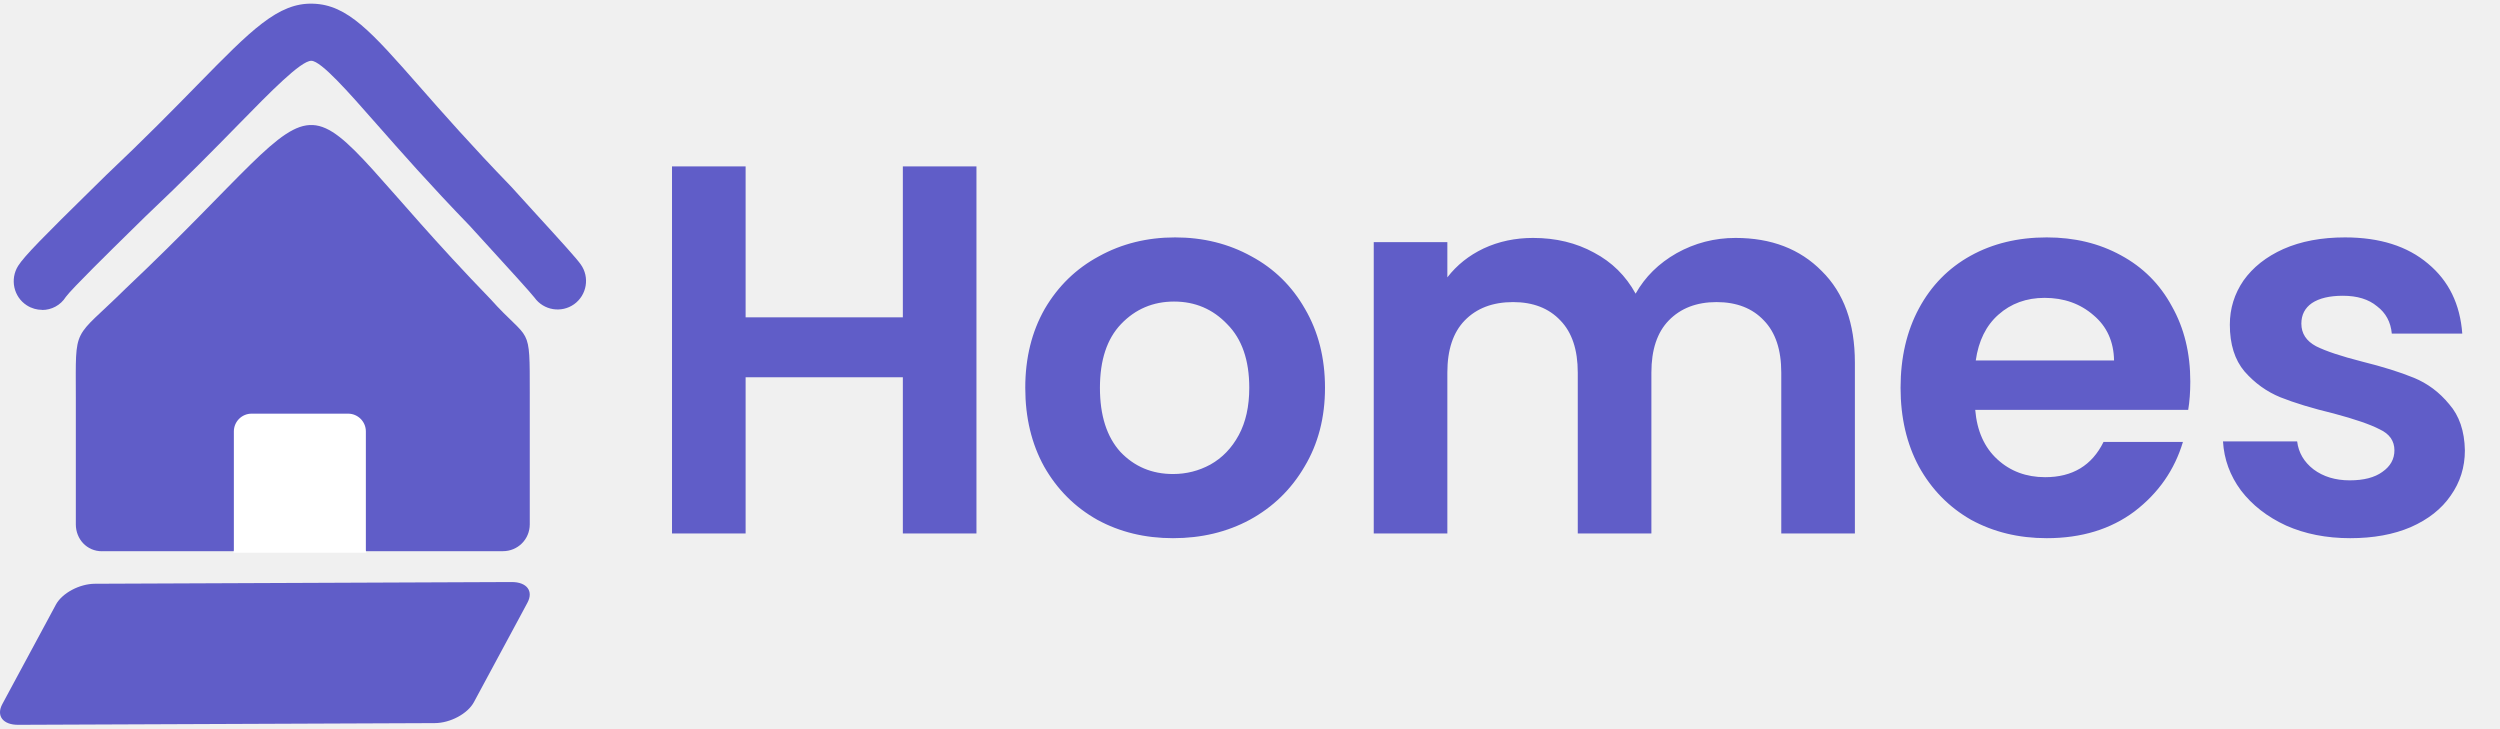
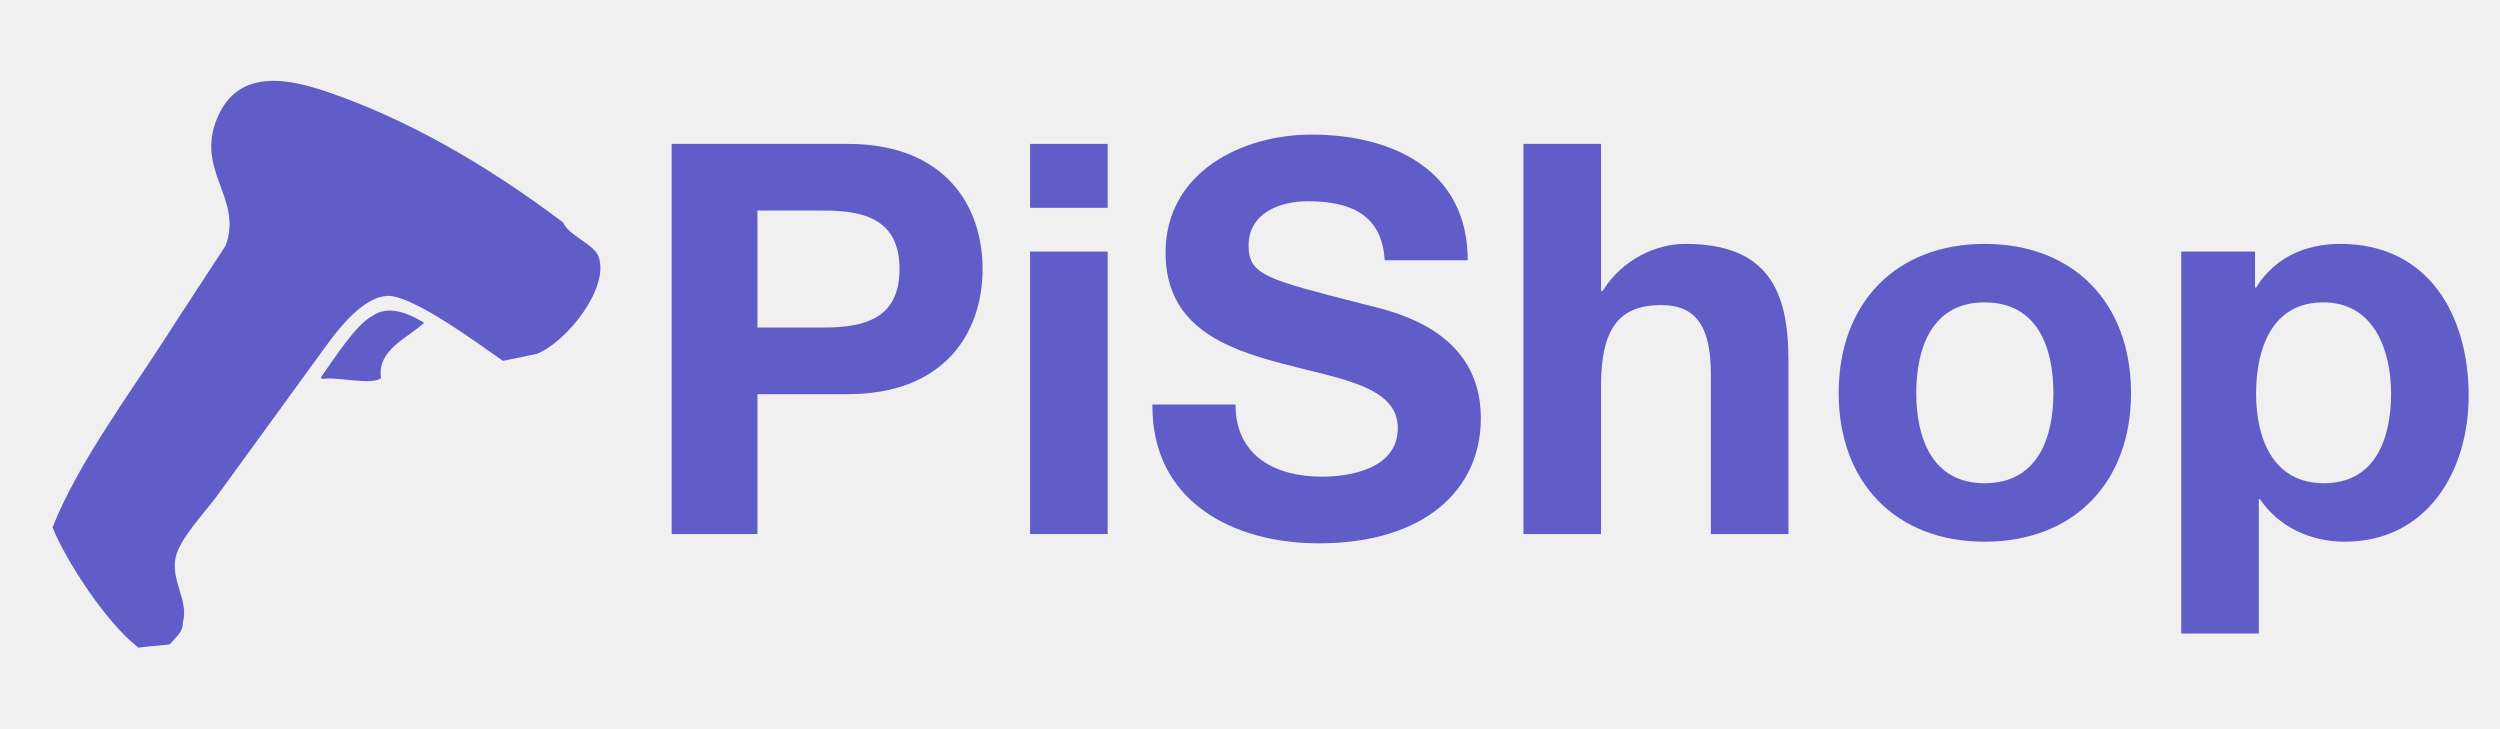
- <svg xmlns="http://www.w3.org/2000/svg" width="151" height="44" viewBox="0 0 151 44" fill="none">
-   <path fill-rule="evenodd" clip-rule="evenodd" d="M6.155 33.295C5.254 33.295 4.58 32.571 4.58 31.67V24.015C4.58 19.547 4.352 20.628 7.596 17.424C21.732 4.067 16.242 4.247 29.615 18.054C32.043 20.763 31.998 19.453 31.998 23.832V31.667C31.998 32.571 31.28 33.291 30.375 33.291H6.155V33.295Z" fill="#605DC8" />
-   <path fill-rule="evenodd" clip-rule="evenodd" d="M30.896 35.155L5.737 35.259C4.801 35.262 3.75 35.823 3.374 36.523L2.901 37.403L0.538 41.788L0.14 42.529C-0.236 43.225 0.165 43.783 1.101 43.779L26.26 43.676C27.196 43.672 28.246 43.111 28.623 42.411L29.096 41.532L31.459 37.146L31.856 36.405C32.233 35.709 31.832 35.151 30.896 35.155Z" fill="#605DC8" />
-   <path d="M2.549 18.716C2.231 18.716 1.91 18.629 1.623 18.445C0.821 17.936 0.59 16.859 1.098 16.055C1.464 15.47 2.701 14.223 5.509 11.466L6.397 10.593C8.732 8.383 10.515 6.568 11.945 5.106C15.168 1.816 16.799 0.153 18.902 0.223C20.989 0.278 22.436 1.923 25.314 5.197C26.727 6.804 28.482 8.802 30.851 11.248C30.865 11.265 30.883 11.279 30.896 11.296C31.228 11.663 31.715 12.2 32.24 12.775C33.974 14.673 34.821 15.609 35.076 15.969C35.629 16.741 35.449 17.819 34.679 18.373C33.909 18.923 32.834 18.747 32.282 17.974C32.064 17.687 30.589 16.069 29.708 15.106C29.186 14.535 28.699 14.001 28.364 13.631C25.95 11.137 24.17 9.111 22.737 7.483C21.023 5.532 19.403 3.69 18.809 3.672H18.802C18.17 3.672 16.336 5.543 14.398 7.524C12.947 9.007 11.14 10.849 8.781 13.077L7.91 13.932C6.749 15.072 4.338 17.438 3.979 17.929C3.654 18.445 3.108 18.723 2.545 18.723L2.549 18.716Z" fill="#605DC8" />
-   <path fill-rule="evenodd" clip-rule="evenodd" d="M22.098 33.212V26.059C22.098 25.466 21.617 24.985 21.027 24.985H15.195C14.605 24.985 14.125 25.466 14.125 26.059V33.212C14.125 33.27 14.114 33.329 14.097 33.385H22.125C22.108 33.329 22.098 33.274 22.098 33.212Z" fill="white" />
-   <path d="M58.978 10.051V32.221H54.532V22.787H45.035V32.221H40.589V10.051H45.035V19.167H54.532V10.051H58.978ZM70.851 32.506C69.157 32.506 67.632 32.136 66.277 31.395C64.922 30.632 63.853 29.563 63.069 28.187C62.307 26.811 61.926 25.222 61.926 23.423C61.926 21.623 62.318 20.035 63.101 18.659C63.906 17.282 64.996 16.223 66.372 15.482C67.749 14.72 69.284 14.339 70.978 14.339C72.672 14.339 74.207 14.72 75.583 15.482C76.959 16.223 78.039 17.282 78.823 18.659C79.627 20.035 80.03 21.623 80.03 23.423C80.03 25.222 79.617 26.811 78.791 28.187C77.986 29.563 76.885 30.632 75.488 31.395C74.112 32.136 72.566 32.506 70.851 32.506ZM70.851 28.631C71.655 28.631 72.407 28.441 73.106 28.06C73.826 27.657 74.397 27.065 74.821 26.281C75.244 25.498 75.456 24.545 75.456 23.423C75.456 21.75 75.011 20.469 74.122 19.579C73.254 18.669 72.185 18.214 70.914 18.214C69.644 18.214 68.574 18.669 67.706 19.579C66.859 20.469 66.436 21.75 66.436 23.423C66.436 25.095 66.849 26.387 67.674 27.297C68.522 28.187 69.58 28.631 70.851 28.631ZM104.825 14.371C106.985 14.371 108.721 15.038 110.034 16.372C111.368 17.684 112.035 19.527 112.035 21.898V32.221H107.589V22.502C107.589 21.125 107.239 20.077 106.54 19.357C105.842 18.616 104.889 18.246 103.682 18.246C102.475 18.246 101.512 18.616 100.792 19.357C100.093 20.077 99.744 21.125 99.744 22.502V32.221H95.297V22.502C95.297 21.125 94.948 20.077 94.249 19.357C93.55 18.616 92.597 18.246 91.39 18.246C90.162 18.246 89.188 18.616 88.468 19.357C87.77 20.077 87.42 21.125 87.42 22.502V32.221H82.974V14.625H87.42V16.753C87.992 16.012 88.722 15.429 89.612 15.006C90.522 14.582 91.517 14.371 92.597 14.371C93.974 14.371 95.202 14.667 96.282 15.26C97.362 15.832 98.198 16.657 98.791 17.737C99.362 16.721 100.188 15.906 101.268 15.292C102.369 14.678 103.555 14.371 104.825 14.371ZM132.294 23.041C132.294 23.677 132.252 24.248 132.167 24.757H119.304C119.41 26.027 119.854 27.022 120.638 27.742C121.421 28.462 122.385 28.822 123.528 28.822C125.18 28.822 126.355 28.113 127.053 26.694H131.849C131.341 28.388 130.367 29.785 128.927 30.887C127.488 31.966 125.72 32.506 123.623 32.506C121.929 32.506 120.405 32.136 119.05 31.395C117.716 30.632 116.668 29.563 115.905 28.187C115.164 26.811 114.794 25.222 114.794 23.423C114.794 21.602 115.164 20.003 115.905 18.627C116.646 17.25 117.684 16.192 119.018 15.451C120.352 14.71 121.887 14.339 123.623 14.339C125.296 14.339 126.789 14.699 128.102 15.419C129.436 16.139 130.462 17.166 131.182 18.5C131.924 19.812 132.294 21.326 132.294 23.041ZM127.689 21.771C127.668 20.628 127.255 19.717 126.45 19.04C125.645 18.341 124.661 17.991 123.496 17.991C122.395 17.991 121.464 18.33 120.701 19.008C119.96 19.664 119.505 20.585 119.336 21.771H127.689ZM141.955 32.506C140.516 32.506 139.224 32.252 138.081 31.744C136.937 31.215 136.027 30.505 135.349 29.616C134.693 28.727 134.333 27.742 134.269 26.662H138.748C138.832 27.34 139.16 27.901 139.732 28.346C140.325 28.79 141.055 29.013 141.924 29.013C142.771 29.013 143.427 28.843 143.893 28.504C144.38 28.166 144.623 27.732 144.623 27.202C144.623 26.631 144.327 26.207 143.734 25.932C143.162 25.635 142.241 25.318 140.971 24.979C139.658 24.661 138.578 24.333 137.731 23.994C136.905 23.655 136.185 23.137 135.571 22.438C134.979 21.739 134.682 20.797 134.682 19.611C134.682 18.637 134.957 17.748 135.508 16.943C136.08 16.139 136.884 15.504 137.922 15.038C138.98 14.572 140.219 14.339 141.638 14.339C143.734 14.339 145.407 14.868 146.656 15.927C147.905 16.965 148.593 18.373 148.721 20.151H144.465C144.401 19.453 144.105 18.902 143.575 18.5C143.067 18.076 142.379 17.864 141.511 17.864C140.706 17.864 140.081 18.013 139.637 18.309C139.213 18.605 139.002 19.018 139.002 19.548C139.002 20.141 139.298 20.596 139.891 20.913C140.484 21.21 141.405 21.517 142.654 21.835C143.925 22.152 144.973 22.48 145.798 22.819C146.624 23.158 147.334 23.687 147.926 24.407C148.541 25.106 148.858 26.038 148.879 27.202C148.879 28.219 148.593 29.129 148.022 29.934C147.471 30.738 146.667 31.373 145.608 31.839C144.57 32.284 143.353 32.506 141.955 32.506Z" fill="#605DC8" />
+ <svg xmlns="http://www.w3.org/2000/svg" version="1.1" id="Layer_2" x="0px" y="0px" width="151px" height="44px" viewBox="0 0 151 44" enable-background="new 0 0 151 44" xml:space="preserve">
+   <g>
+     <g>
+       <path fill="#605DC8" d="M36.164,15.527c-0.242-0.763-1.828-1.298-2.148-2.086c-4.834-3.655-9.659-6.323-14.177-7.867    c-2.105-0.719-5.404-1.618-6.725,1.567c-1.327,3.199,1.582,4.841,0.509,7.701c-1.031,1.577-2.062,3.155-3.093,4.733    c-2.564,4.068-5.725,8.184-7.358,12.278c0.742,1.869,3.164,5.702,5.189,7.265c0.622-0.088,1.272-0.12,1.889-0.197    c0.436-0.502,0.804-0.74,0.799-1.339c0.364-1.328-0.779-2.563-0.426-3.975c0.284-1.137,1.746-2.641,2.543-3.736    c2.186-3.006,4.373-6.013,6.559-9.019c1.09-1.497,2.506-3.081,3.881-2.976c1.646,0.208,5.144,2.786,6.778,3.921    c0.685-0.142,1.37-0.284,2.055-0.426C34.269,20.614,36.802,17.401,36.164,15.527z M22.495,19.083    c-0.974,0.492-2.248,2.487-3.124,3.724c0.038,0.028,0.076,0.055,0.114,0.083c0.856-0.155,2.956,0.403,3.529-0.052    c-0.268-1.716,1.671-2.454,2.605-3.342C24.529,18.825,23.376,18.45,22.495,19.083z" />
+     </g>
+   </g>
+   <g>
+     <path fill="#605DC8" d="M40.569,8.691h10.627c5.875,0,8.152,3.729,8.152,7.559c0,3.828-2.277,7.558-8.152,7.558H45.75v8.449h-5.182   V8.691z M45.75,19.781h4.027c2.409,0,4.555-0.528,4.555-3.531c0-3.004-2.146-3.532-4.555-3.532H45.75V19.781z" />
+     <path fill="#605DC8" d="M66.903,12.553h-4.687V8.691h4.687V12.553z M62.216,15.193h4.687v17.063h-4.687V15.193z" />
+     <path fill="#605DC8" d="M74.625,24.435c0,3.136,2.443,4.356,5.215,4.356c1.815,0,4.588-0.527,4.588-2.938   c0-2.541-3.531-2.97-6.997-3.895c-3.499-0.924-7.031-2.277-7.031-6.699c0-4.819,4.555-7.129,8.813-7.129   c4.918,0,9.439,2.146,9.439,7.591h-5.017c-0.165-2.839-2.179-3.565-4.654-3.565c-1.649,0-3.565,0.693-3.565,2.673   c0,1.815,1.123,2.047,7.031,3.564c1.717,0.43,6.997,1.519,6.997,6.865c0,4.323-3.399,7.559-9.803,7.559   c-5.215,0-10.099-2.575-10.034-8.384H74.625z" />
+     <path fill="#605DC8" d="M92.016,8.691h4.687v8.878h0.1c1.188-1.914,3.234-2.838,4.983-2.838c4.983,0,6.238,2.806,6.238,7.03v10.495   h-4.688v-9.638c0-2.805-0.825-4.191-3.003-4.191c-2.542,0-3.631,1.419-3.631,4.885v8.944h-4.687V8.691z" />
+     <path fill="#605DC8" d="M119.868,14.731c5.38,0,8.846,3.564,8.846,9.01c0,5.413-3.466,8.978-8.846,8.978   c-5.347,0-8.813-3.564-8.813-8.978C111.056,18.296,114.521,14.731,119.868,14.731z M119.868,29.188   c3.201,0,4.158-2.739,4.158-5.446c0-2.739-0.957-5.479-4.158-5.479c-3.168,0-4.126,2.739-4.126,5.479   C115.742,26.448,116.7,29.188,119.868,29.188z" />
+     <path fill="#605DC8" d="M131.747,15.193h4.456v2.179h0.065c1.122-1.815,2.971-2.641,5.083-2.641c5.347,0,7.756,4.323,7.756,9.175   c0,4.555-2.508,8.813-7.492,8.813c-2.046,0-3.993-0.891-5.115-2.574h-0.066v8.119h-4.687V15.193z M144.421,23.774   c0-2.706-1.089-5.512-4.093-5.512c-3.069,0-4.06,2.739-4.06,5.512s1.057,5.413,4.093,5.413   C143.431,29.188,144.421,26.547,144.421,23.774z" />
+   </g>
</svg>
